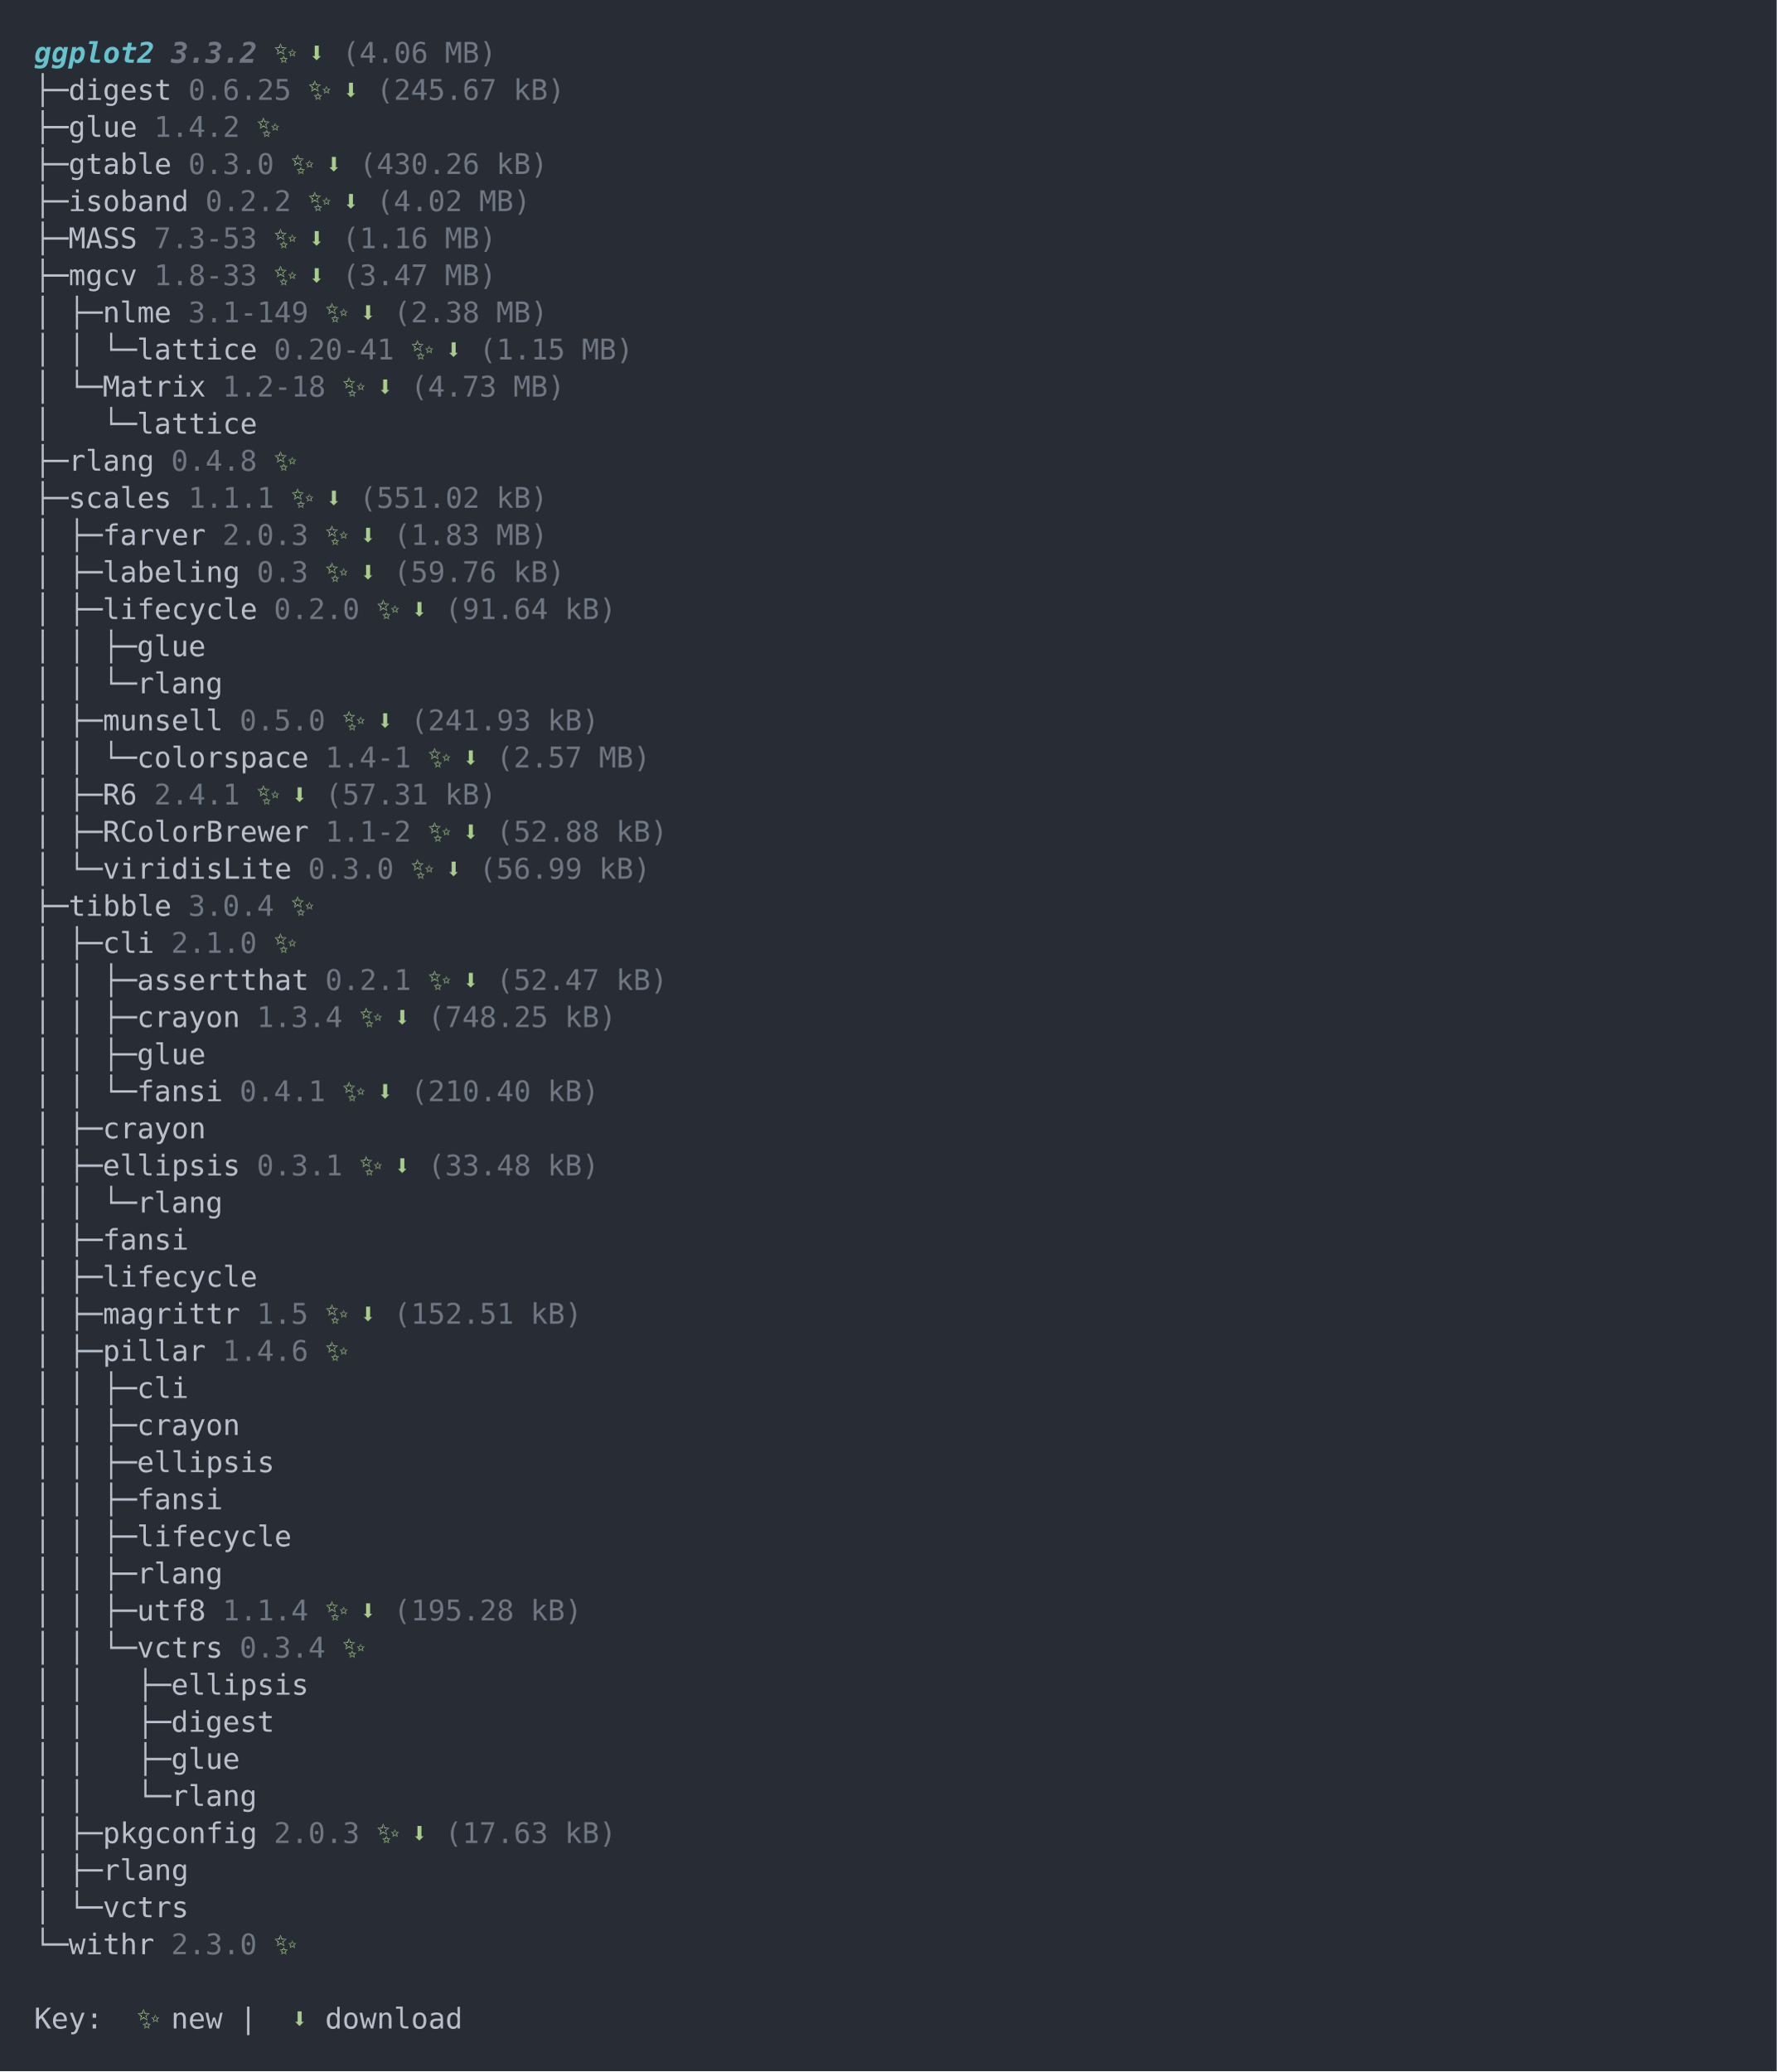
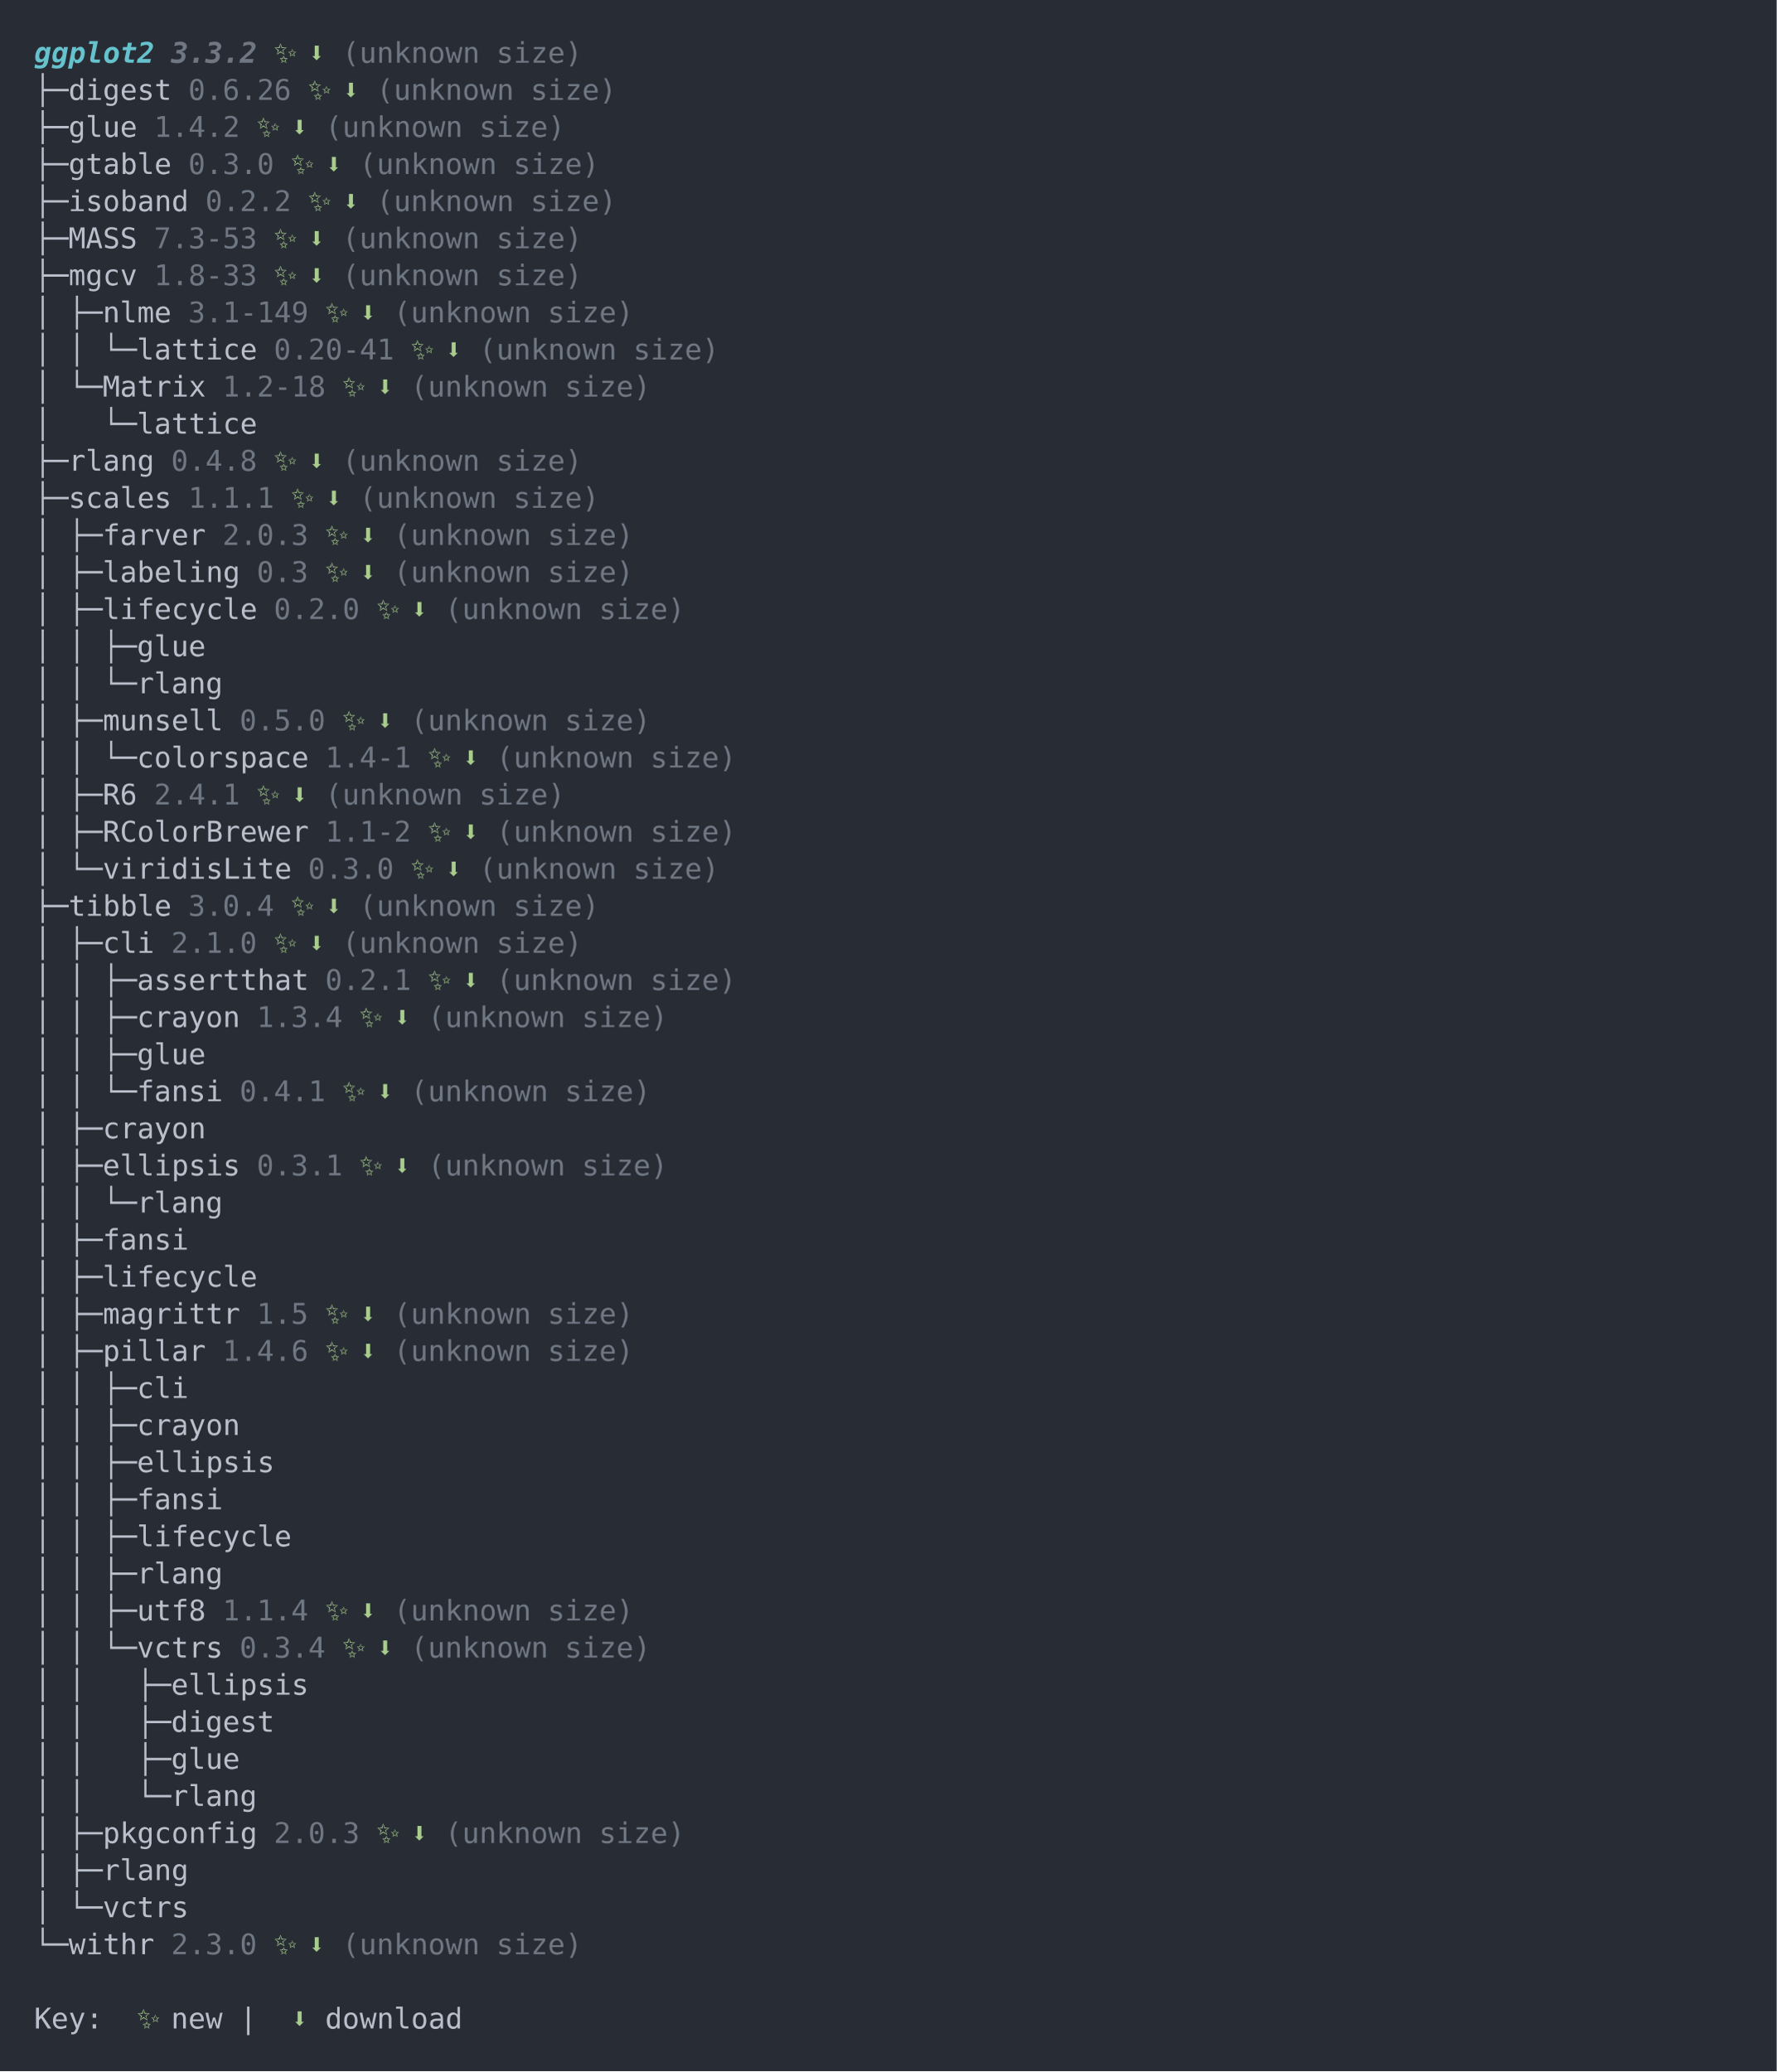
<svg xmlns="http://www.w3.org/2000/svg" xmlns:xlink="http://www.w3.org/1999/xlink" width="1040" height="1212.34">
  <rect width="1040" height="1212.34" rx="0" ry="0" class="a" />
  <svg height="1172.34" viewBox="0 0 100 117.234" width="1000" x="20" y="20">
    <style>.a{fill:rgb(40,45,53)}.b{font-family:'Fira Code',Monaco,Consolas,Menlo,'Bitstream Vera Sans Mono','Powerline Symbols',monospace}.c{fill:rgb(185,192,203);white-space:pre}.d{fill:transparent}.e{fill:rgb(102,194,205);font-style:italic;font-weight:bold;white-space:pre}.f{fill:rgb(111,119,131);font-style:italic;font-weight:bold;white-space:pre}.g{fill:rgb(168,204,140);white-space:pre}.h{fill:rgb(111,119,131);white-space:pre}</style>
    <g font-family="'Fira Code',Monaco,Consolas,Menlo,'Bitstream Vera Sans Mono','Powerline Symbols',monospace" font-size="1.67" class="b">
      <defs>
        <symbol id="1">
          <text x="0" y="1.67" class="c">│</text>
          <text x="2.004" y="1.67" class="c">│</text>
          <text x="4.008" y="1.67" class="c">├─glue</text>
        </symbol>
        <symbol id="2">
          <text x="0" y="1.67" class="c">│</text>
          <text x="2.004" y="1.67" class="c">│</text>
          <text x="4.008" y="1.67" class="c">└─rlang</text>
        </symbol>
        <symbol id="a">
          <rect height="55" width="100" x="0" y="0" class="d" />
        </symbol>
      </defs>
      <rect height="117.234" width="100" class="a" />
      <svg x="0" y="0" width="100">
        <svg x="0">
          <use xlink:href="#a" />
          <text x="0" y="1.67" class="e">ggplot2</text>
          <text x="8.016" y="1.67" class="f">3.3.2</text>
          <text x="14.028" y="1.67" class="g">✨</text>
          <text x="16.032" y="1.67" class="g">⬇</text>
-           <text x="18.036" y="1.67" class="h">(4.06</text>
-           <text x="24.048" y="1.67" class="h">MB)</text>
+           <text x="18.036" y="1.67" class="h">(unknown</text>
+           <text x="27.054" y="1.67" class="h">size)</text>
          <text x="0" y="3.841" class="c">├─digest</text>
-           <text x="9.018" y="3.841" class="h">0.6.25</text>
+           <text x="9.018" y="3.841" class="h">0.6.26</text>
          <text x="16.032" y="3.841" class="g">✨</text>
          <text x="18.036" y="3.841" class="g">⬇</text>
-           <text x="20.04" y="3.841" class="h">(245.67</text>
-           <text x="28.056" y="3.841" class="h">kB)</text>
+           <text x="20.04" y="3.841" class="h">(unknown</text>
+           <text x="29.058" y="3.841" class="h">size)</text>
          <text x="0" y="6.012" class="c">├─glue</text>
          <text x="7.014" y="6.012" class="h">1.4.2</text>
          <text x="13.026" y="6.012" class="g">✨</text>
+           <text x="15.03" y="6.012" class="g">⬇</text>
+           <text x="17.034" y="6.012" class="h">(unknown</text>
+           <text x="26.052" y="6.012" class="h">size)</text>
          <text x="0" y="8.183" class="c">├─gtable</text>
          <text x="9.018" y="8.183" class="h">0.3.0</text>
          <text x="15.03" y="8.183" class="g">✨</text>
          <text x="17.034" y="8.183" class="g">⬇</text>
-           <text x="19.038" y="8.183" class="h">(430.26</text>
-           <text x="27.054" y="8.183" class="h">kB)</text>
+           <text x="19.038" y="8.183" class="h">(unknown</text>
+           <text x="28.056" y="8.183" class="h">size)</text>
          <text x="0" y="10.354" class="c">├─isoband</text>
          <text x="10.02" y="10.354" class="h">0.2.2</text>
          <text x="16.032" y="10.354" class="g">✨</text>
          <text x="18.036" y="10.354" class="g">⬇</text>
-           <text x="20.04" y="10.354" class="h">(4.02</text>
-           <text x="26.052" y="10.354" class="h">MB)</text>
+           <text x="20.04" y="10.354" class="h">(unknown</text>
+           <text x="29.058" y="10.354" class="h">size)</text>
          <text x="0" y="12.525" class="c">├─MASS</text>
          <text x="7.014" y="12.525" class="h">7.3-53</text>
          <text x="14.028" y="12.525" class="g">✨</text>
          <text x="16.032" y="12.525" class="g">⬇</text>
-           <text x="18.036" y="12.525" class="h">(1.16</text>
-           <text x="24.048" y="12.525" class="h">MB)</text>
+           <text x="18.036" y="12.525" class="h">(unknown</text>
+           <text x="27.054" y="12.525" class="h">size)</text>
          <text x="0" y="14.696" class="c">├─mgcv</text>
          <text x="7.014" y="14.696" class="h">1.8-33</text>
          <text x="14.028" y="14.696" class="g">✨</text>
          <text x="16.032" y="14.696" class="g">⬇</text>
-           <text x="18.036" y="14.696" class="h">(3.47</text>
-           <text x="24.048" y="14.696" class="h">MB)</text>
+           <text x="18.036" y="14.696" class="h">(unknown</text>
+           <text x="27.054" y="14.696" class="h">size)</text>
          <text x="0" y="16.867" class="c">│</text>
          <text x="2.004" y="16.867" class="c">├─nlme</text>
          <text x="9.018" y="16.867" class="h">3.1-149</text>
          <text x="17.034" y="16.867" class="g">✨</text>
          <text x="19.038" y="16.867" class="g">⬇</text>
-           <text x="21.042" y="16.867" class="h">(2.38</text>
-           <text x="27.054" y="16.867" class="h">MB)</text>
+           <text x="21.042" y="16.867" class="h">(unknown</text>
+           <text x="30.06" y="16.867" class="h">size)</text>
          <text x="0" y="19.038" class="c">│</text>
          <text x="2.004" y="19.038" class="c">│</text>
          <text x="4.008" y="19.038" class="c">└─lattice</text>
          <text x="14.028" y="19.038" class="h">0.20-41</text>
          <text x="22.044" y="19.038" class="g">✨</text>
          <text x="24.048" y="19.038" class="g">⬇</text>
-           <text x="26.052" y="19.038" class="h">(1.15</text>
-           <text x="32.064" y="19.038" class="h">MB)</text>
+           <text x="26.052" y="19.038" class="h">(unknown</text>
+           <text x="35.07" y="19.038" class="h">size)</text>
          <text x="0" y="21.209" class="c">│</text>
          <text x="2.004" y="21.209" class="c">└─Matrix</text>
          <text x="11.022" y="21.209" class="h">1.2-18</text>
          <text x="18.036" y="21.209" class="g">✨</text>
          <text x="20.04" y="21.209" class="g">⬇</text>
-           <text x="22.044" y="21.209" class="h">(4.73</text>
-           <text x="28.056" y="21.209" class="h">MB)</text>
+           <text x="22.044" y="21.209" class="h">(unknown</text>
+           <text x="31.062" y="21.209" class="h">size)</text>
          <text x="0" y="23.38" class="c">│</text>
          <text x="4.008" y="23.38" class="c">└─lattice</text>
          <text x="0" y="25.551" class="c">├─rlang</text>
          <text x="8.016" y="25.551" class="h">0.4.8</text>
          <text x="14.028" y="25.551" class="g">✨</text>
+           <text x="16.032" y="25.551" class="g">⬇</text>
+           <text x="18.036" y="25.551" class="h">(unknown</text>
+           <text x="27.054" y="25.551" class="h">size)</text>
          <text x="0" y="27.722" class="c">├─scales</text>
          <text x="9.018" y="27.722" class="h">1.1.1</text>
          <text x="15.03" y="27.722" class="g">✨</text>
          <text x="17.034" y="27.722" class="g">⬇</text>
-           <text x="19.038" y="27.722" class="h">(551.02</text>
-           <text x="27.054" y="27.722" class="h">kB)</text>
+           <text x="19.038" y="27.722" class="h">(unknown</text>
+           <text x="28.056" y="27.722" class="h">size)</text>
          <text x="0" y="29.893" class="c">│</text>
          <text x="2.004" y="29.893" class="c">├─farver</text>
          <text x="11.022" y="29.893" class="h">2.0.3</text>
          <text x="17.034" y="29.893" class="g">✨</text>
          <text x="19.038" y="29.893" class="g">⬇</text>
-           <text x="21.042" y="29.893" class="h">(1.83</text>
-           <text x="27.054" y="29.893" class="h">MB)</text>
+           <text x="21.042" y="29.893" class="h">(unknown</text>
+           <text x="30.06" y="29.893" class="h">size)</text>
          <text x="0" y="32.064" class="c">│</text>
          <text x="2.004" y="32.064" class="c">├─labeling</text>
          <text x="13.026" y="32.064" class="h">0.3</text>
          <text x="17.034" y="32.064" class="g">✨</text>
          <text x="19.038" y="32.064" class="g">⬇</text>
-           <text x="21.042" y="32.064" class="h">(59.76</text>
-           <text x="28.056" y="32.064" class="h">kB)</text>
+           <text x="21.042" y="32.064" class="h">(unknown</text>
+           <text x="30.06" y="32.064" class="h">size)</text>
          <text x="0" y="34.235" class="c">│</text>
          <text x="2.004" y="34.235" class="c">├─lifecycle</text>
          <text x="14.028" y="34.235" class="h">0.2.0</text>
          <text x="20.04" y="34.235" class="g">✨</text>
          <text x="22.044" y="34.235" class="g">⬇</text>
-           <text x="24.048" y="34.235" class="h">(91.64</text>
-           <text x="31.062" y="34.235" class="h">kB)</text>
+           <text x="24.048" y="34.235" class="h">(unknown</text>
+           <text x="33.066" y="34.235" class="h">size)</text>
          <use xlink:href="#1" y="34.736" />
          <use xlink:href="#2" y="36.907" />
          <text x="0" y="40.748" class="c">│</text>
          <text x="2.004" y="40.748" class="c">├─munsell</text>
          <text x="12.024" y="40.748" class="h">0.5.0</text>
          <text x="18.036" y="40.748" class="g">✨</text>
          <text x="20.04" y="40.748" class="g">⬇</text>
-           <text x="22.044" y="40.748" class="h">(241.93</text>
-           <text x="30.06" y="40.748" class="h">kB)</text>
+           <text x="22.044" y="40.748" class="h">(unknown</text>
+           <text x="31.062" y="40.748" class="h">size)</text>
          <text x="0" y="42.919" class="c">│</text>
          <text x="2.004" y="42.919" class="c">│</text>
          <text x="4.008" y="42.919" class="c">└─colorspace</text>
          <text x="17.034" y="42.919" class="h">1.4-1</text>
          <text x="23.046" y="42.919" class="g">✨</text>
          <text x="25.05" y="42.919" class="g">⬇</text>
-           <text x="27.054" y="42.919" class="h">(2.57</text>
-           <text x="33.066" y="42.919" class="h">MB)</text>
+           <text x="27.054" y="42.919" class="h">(unknown</text>
+           <text x="36.072" y="42.919" class="h">size)</text>
          <text x="0" y="45.09" class="c">│</text>
          <text x="2.004" y="45.09" class="c">├─R6</text>
          <text x="7.014" y="45.09" class="h">2.4.1</text>
          <text x="13.026" y="45.09" class="g">✨</text>
          <text x="15.03" y="45.09" class="g">⬇</text>
-           <text x="17.034" y="45.09" class="h">(57.31</text>
-           <text x="24.048" y="45.09" class="h">kB)</text>
+           <text x="17.034" y="45.09" class="h">(unknown</text>
+           <text x="26.052" y="45.09" class="h">size)</text>
          <text x="0" y="47.261" class="c">│</text>
          <text x="2.004" y="47.261" class="c">├─RColorBrewer</text>
          <text x="17.034" y="47.261" class="h">1.1-2</text>
          <text x="23.046" y="47.261" class="g">✨</text>
          <text x="25.05" y="47.261" class="g">⬇</text>
-           <text x="27.054" y="47.261" class="h">(52.88</text>
-           <text x="34.068" y="47.261" class="h">kB)</text>
+           <text x="27.054" y="47.261" class="h">(unknown</text>
+           <text x="36.072" y="47.261" class="h">size)</text>
          <text x="0" y="49.432" class="c">│</text>
          <text x="2.004" y="49.432" class="c">└─viridisLite</text>
          <text x="16.032" y="49.432" class="h">0.3.0</text>
          <text x="22.044" y="49.432" class="g">✨</text>
          <text x="24.048" y="49.432" class="g">⬇</text>
-           <text x="26.052" y="49.432" class="h">(56.99</text>
-           <text x="33.066" y="49.432" class="h">kB)</text>
+           <text x="26.052" y="49.432" class="h">(unknown</text>
+           <text x="35.07" y="49.432" class="h">size)</text>
          <text x="0" y="51.603" class="c">├─tibble</text>
          <text x="9.018" y="51.603" class="h">3.0.4</text>
          <text x="15.03" y="51.603" class="g">✨</text>
+           <text x="17.034" y="51.603" class="g">⬇</text>
+           <text x="19.038" y="51.603" class="h">(unknown</text>
+           <text x="28.056" y="51.603" class="h">size)</text>
          <text x="0" y="53.774" class="c">│</text>
          <text x="2.004" y="53.774" class="c">├─cli</text>
          <text x="8.016" y="53.774" class="h">2.1.0</text>
          <text x="14.028" y="53.774" class="g">✨</text>
+           <text x="16.032" y="53.774" class="g">⬇</text>
+           <text x="18.036" y="53.774" class="h">(unknown</text>
+           <text x="27.054" y="53.774" class="h">size)</text>
          <text x="0" y="55.945" class="c">│</text>
          <text x="2.004" y="55.945" class="c">│</text>
          <text x="4.008" y="55.945" class="c">├─assertthat</text>
          <text x="17.034" y="55.945" class="h">0.2.1</text>
          <text x="23.046" y="55.945" class="g">✨</text>
          <text x="25.05" y="55.945" class="g">⬇</text>
-           <text x="27.054" y="55.945" class="h">(52.47</text>
-           <text x="34.068" y="55.945" class="h">kB)</text>
+           <text x="27.054" y="55.945" class="h">(unknown</text>
+           <text x="36.072" y="55.945" class="h">size)</text>
          <text x="0" y="58.116" class="c">│</text>
          <text x="2.004" y="58.116" class="c">│</text>
          <text x="4.008" y="58.116" class="c">├─crayon</text>
          <text x="13.026" y="58.116" class="h">1.3.4</text>
          <text x="19.038" y="58.116" class="g">✨</text>
          <text x="21.042" y="58.116" class="g">⬇</text>
-           <text x="23.046" y="58.116" class="h">(748.25</text>
-           <text x="31.062" y="58.116" class="h">kB)</text>
+           <text x="23.046" y="58.116" class="h">(unknown</text>
+           <text x="32.064" y="58.116" class="h">size)</text>
          <use xlink:href="#1" y="58.617" />
          <text x="0" y="62.458" class="c">│</text>
          <text x="2.004" y="62.458" class="c">│</text>
          <text x="4.008" y="62.458" class="c">└─fansi</text>
          <text x="12.024" y="62.458" class="h">0.4.1</text>
          <text x="18.036" y="62.458" class="g">✨</text>
          <text x="20.04" y="62.458" class="g">⬇</text>
-           <text x="22.044" y="62.458" class="h">(210.40</text>
-           <text x="30.06" y="62.458" class="h">kB)</text>
+           <text x="22.044" y="62.458" class="h">(unknown</text>
+           <text x="31.062" y="62.458" class="h">size)</text>
          <text x="0" y="64.629" class="c">│</text>
          <text x="2.004" y="64.629" class="c">├─crayon</text>
          <text x="0" y="66.8" class="c">│</text>
          <text x="2.004" y="66.8" class="c">├─ellipsis</text>
          <text x="13.026" y="66.8" class="h">0.3.1</text>
          <text x="19.038" y="66.8" class="g">✨</text>
          <text x="21.042" y="66.8" class="g">⬇</text>
-           <text x="23.046" y="66.8" class="h">(33.48</text>
-           <text x="30.06" y="66.8" class="h">kB)</text>
+           <text x="23.046" y="66.8" class="h">(unknown</text>
+           <text x="32.064" y="66.8" class="h">size)</text>
          <use xlink:href="#2" y="67.301" />
          <text x="0" y="71.142" class="c">│</text>
          <text x="2.004" y="71.142" class="c">├─fansi</text>
          <text x="0" y="73.313" class="c">│</text>
          <text x="2.004" y="73.313" class="c">├─lifecycle</text>
          <text x="0" y="75.484" class="c">│</text>
          <text x="2.004" y="75.484" class="c">├─magrittr</text>
          <text x="13.026" y="75.484" class="h">1.5</text>
          <text x="17.034" y="75.484" class="g">✨</text>
          <text x="19.038" y="75.484" class="g">⬇</text>
-           <text x="21.042" y="75.484" class="h">(152.51</text>
-           <text x="29.058" y="75.484" class="h">kB)</text>
+           <text x="21.042" y="75.484" class="h">(unknown</text>
+           <text x="30.06" y="75.484" class="h">size)</text>
          <text x="0" y="77.655" class="c">│</text>
          <text x="2.004" y="77.655" class="c">├─pillar</text>
          <text x="11.022" y="77.655" class="h">1.4.6</text>
          <text x="17.034" y="77.655" class="g">✨</text>
+           <text x="19.038" y="77.655" class="g">⬇</text>
+           <text x="21.042" y="77.655" class="h">(unknown</text>
+           <text x="30.06" y="77.655" class="h">size)</text>
          <text x="0" y="79.826" class="c">│</text>
          <text x="2.004" y="79.826" class="c">│</text>
          <text x="4.008" y="79.826" class="c">├─cli</text>
          <text x="0" y="81.997" class="c">│</text>
          <text x="2.004" y="81.997" class="c">│</text>
          <text x="4.008" y="81.997" class="c">├─crayon</text>
          <text x="0" y="84.168" class="c">│</text>
          <text x="2.004" y="84.168" class="c">│</text>
          <text x="4.008" y="84.168" class="c">├─ellipsis</text>
          <text x="0" y="86.339" class="c">│</text>
          <text x="2.004" y="86.339" class="c">│</text>
          <text x="4.008" y="86.339" class="c">├─fansi</text>
          <text x="0" y="88.51" class="c">│</text>
          <text x="2.004" y="88.51" class="c">│</text>
          <text x="4.008" y="88.51" class="c">├─lifecycle</text>
          <text x="0" y="90.681" class="c">│</text>
          <text x="2.004" y="90.681" class="c">│</text>
          <text x="4.008" y="90.681" class="c">├─rlang</text>
          <text x="0" y="92.852" class="c">│</text>
          <text x="2.004" y="92.852" class="c">│</text>
          <text x="4.008" y="92.852" class="c">├─utf8</text>
          <text x="11.022" y="92.852" class="h">1.1.4</text>
          <text x="17.034" y="92.852" class="g">✨</text>
          <text x="19.038" y="92.852" class="g">⬇</text>
-           <text x="21.042" y="92.852" class="h">(195.28</text>
-           <text x="29.058" y="92.852" class="h">kB)</text>
+           <text x="21.042" y="92.852" class="h">(unknown</text>
+           <text x="30.06" y="92.852" class="h">size)</text>
          <text x="0" y="95.023" class="c">│</text>
          <text x="2.004" y="95.023" class="c">│</text>
          <text x="4.008" y="95.023" class="c">└─vctrs</text>
          <text x="12.024" y="95.023" class="h">0.3.4</text>
          <text x="18.036" y="95.023" class="g">✨</text>
+           <text x="20.04" y="95.023" class="g">⬇</text>
+           <text x="22.044" y="95.023" class="h">(unknown</text>
+           <text x="31.062" y="95.023" class="h">size)</text>
          <text x="0" y="97.194" class="c">│</text>
          <text x="2.004" y="97.194" class="c">│</text>
          <text x="6.012" y="97.194" class="c">├─ellipsis</text>
          <text x="0" y="99.365" class="c">│</text>
          <text x="2.004" y="99.365" class="c">│</text>
          <text x="6.012" y="99.365" class="c">├─digest</text>
          <text x="0" y="101.536" class="c">│</text>
          <text x="2.004" y="101.536" class="c">│</text>
          <text x="6.012" y="101.536" class="c">├─glue</text>
          <text x="0" y="103.707" class="c">│</text>
          <text x="2.004" y="103.707" class="c">│</text>
          <text x="6.012" y="103.707" class="c">└─rlang</text>
          <text x="0" y="105.878" class="c">│</text>
          <text x="2.004" y="105.878" class="c">├─pkgconfig</text>
          <text x="14.028" y="105.878" class="h">2.0.3</text>
          <text x="20.04" y="105.878" class="g">✨</text>
          <text x="22.044" y="105.878" class="g">⬇</text>
-           <text x="24.048" y="105.878" class="h">(17.63</text>
-           <text x="31.062" y="105.878" class="h">kB)</text>
+           <text x="24.048" y="105.878" class="h">(unknown</text>
+           <text x="33.066" y="105.878" class="h">size)</text>
          <text x="0" y="108.049" class="c">│</text>
          <text x="2.004" y="108.049" class="c">├─rlang</text>
          <text x="0" y="110.22" class="c">│</text>
          <text x="2.004" y="110.22" class="c">└─vctrs</text>
          <text x="0" y="112.391" class="c">└─withr</text>
          <text x="8.016" y="112.391" class="h">2.3.0</text>
          <text x="14.028" y="112.391" class="g">✨</text>
+           <text x="16.032" y="112.391" class="g">⬇</text>
+           <text x="18.036" y="112.391" class="h">(unknown</text>
+           <text x="27.054" y="112.391" class="h">size)</text>
          <text x="0" y="116.733" class="c">Key:</text>
          <text x="6.012" y="116.733" class="g">✨</text>
          <text x="8.016" y="116.733" class="c">new</text>
          <text x="12.024" y="116.733" class="c">|</text>
          <text x="15.03" y="116.733" class="g">⬇</text>
          <text x="17.034" y="116.733" class="c">download</text>
        </svg>
      </svg>
    </g>
  </svg>
</svg>
